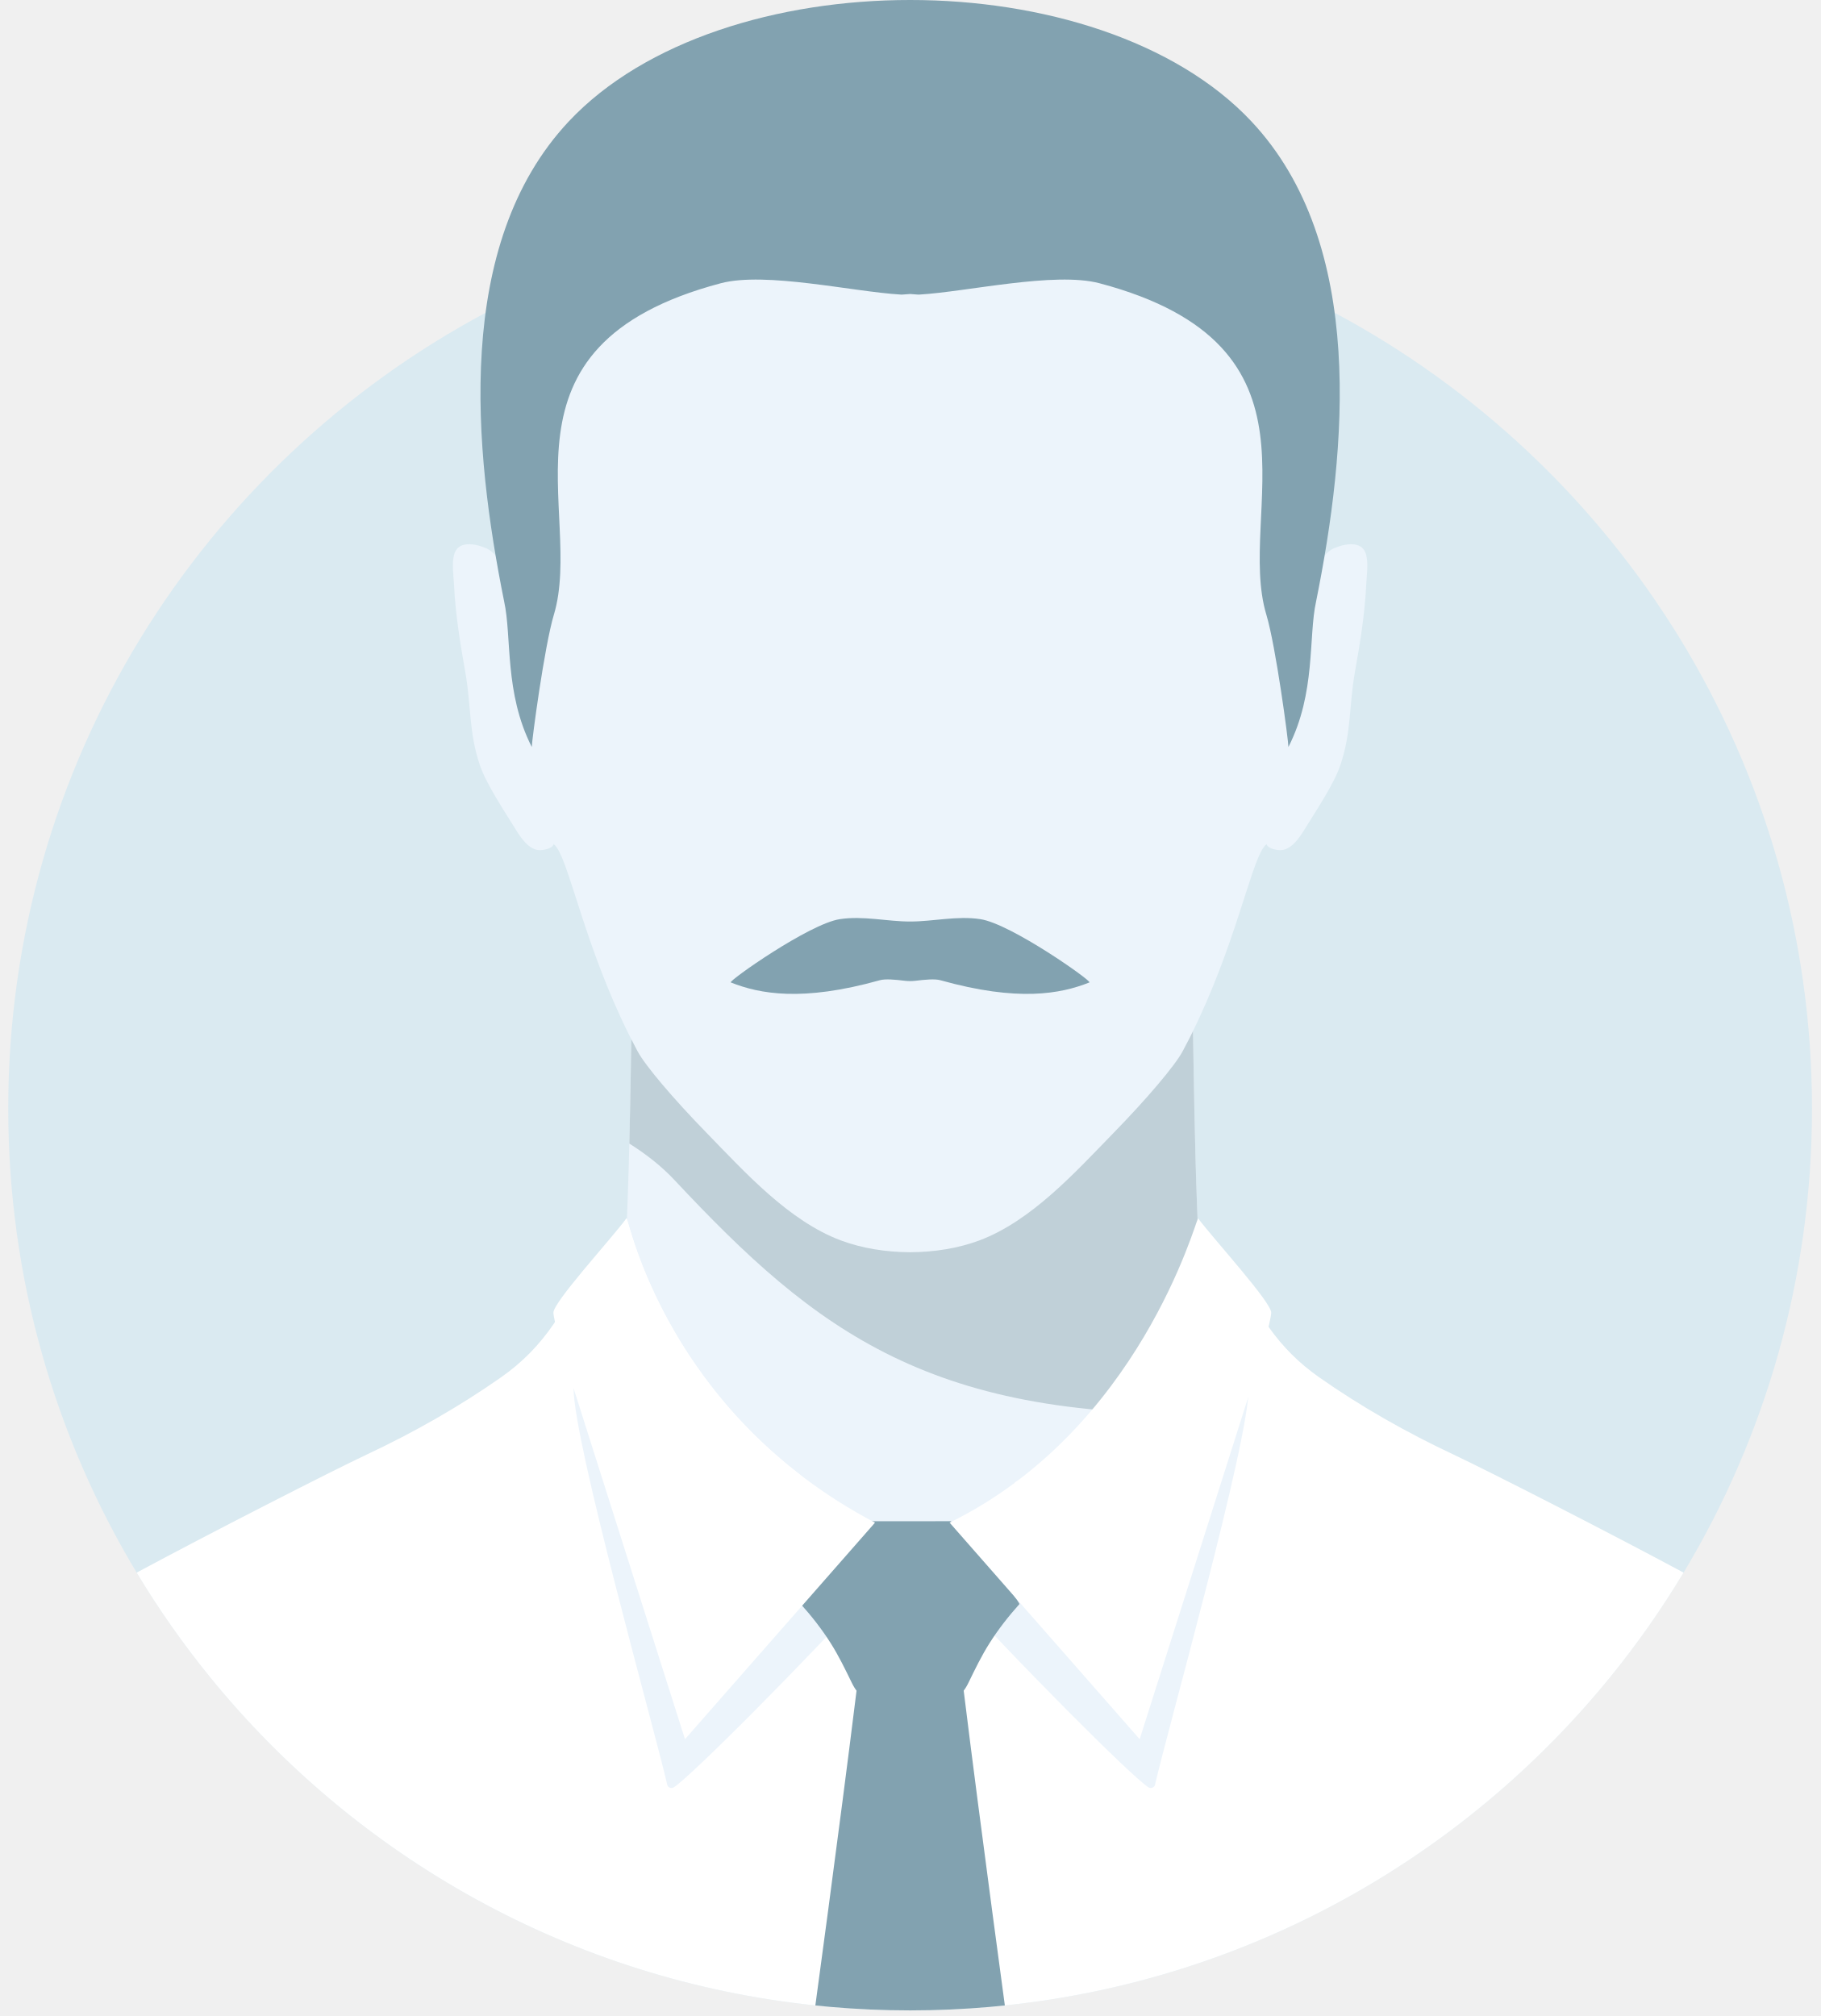
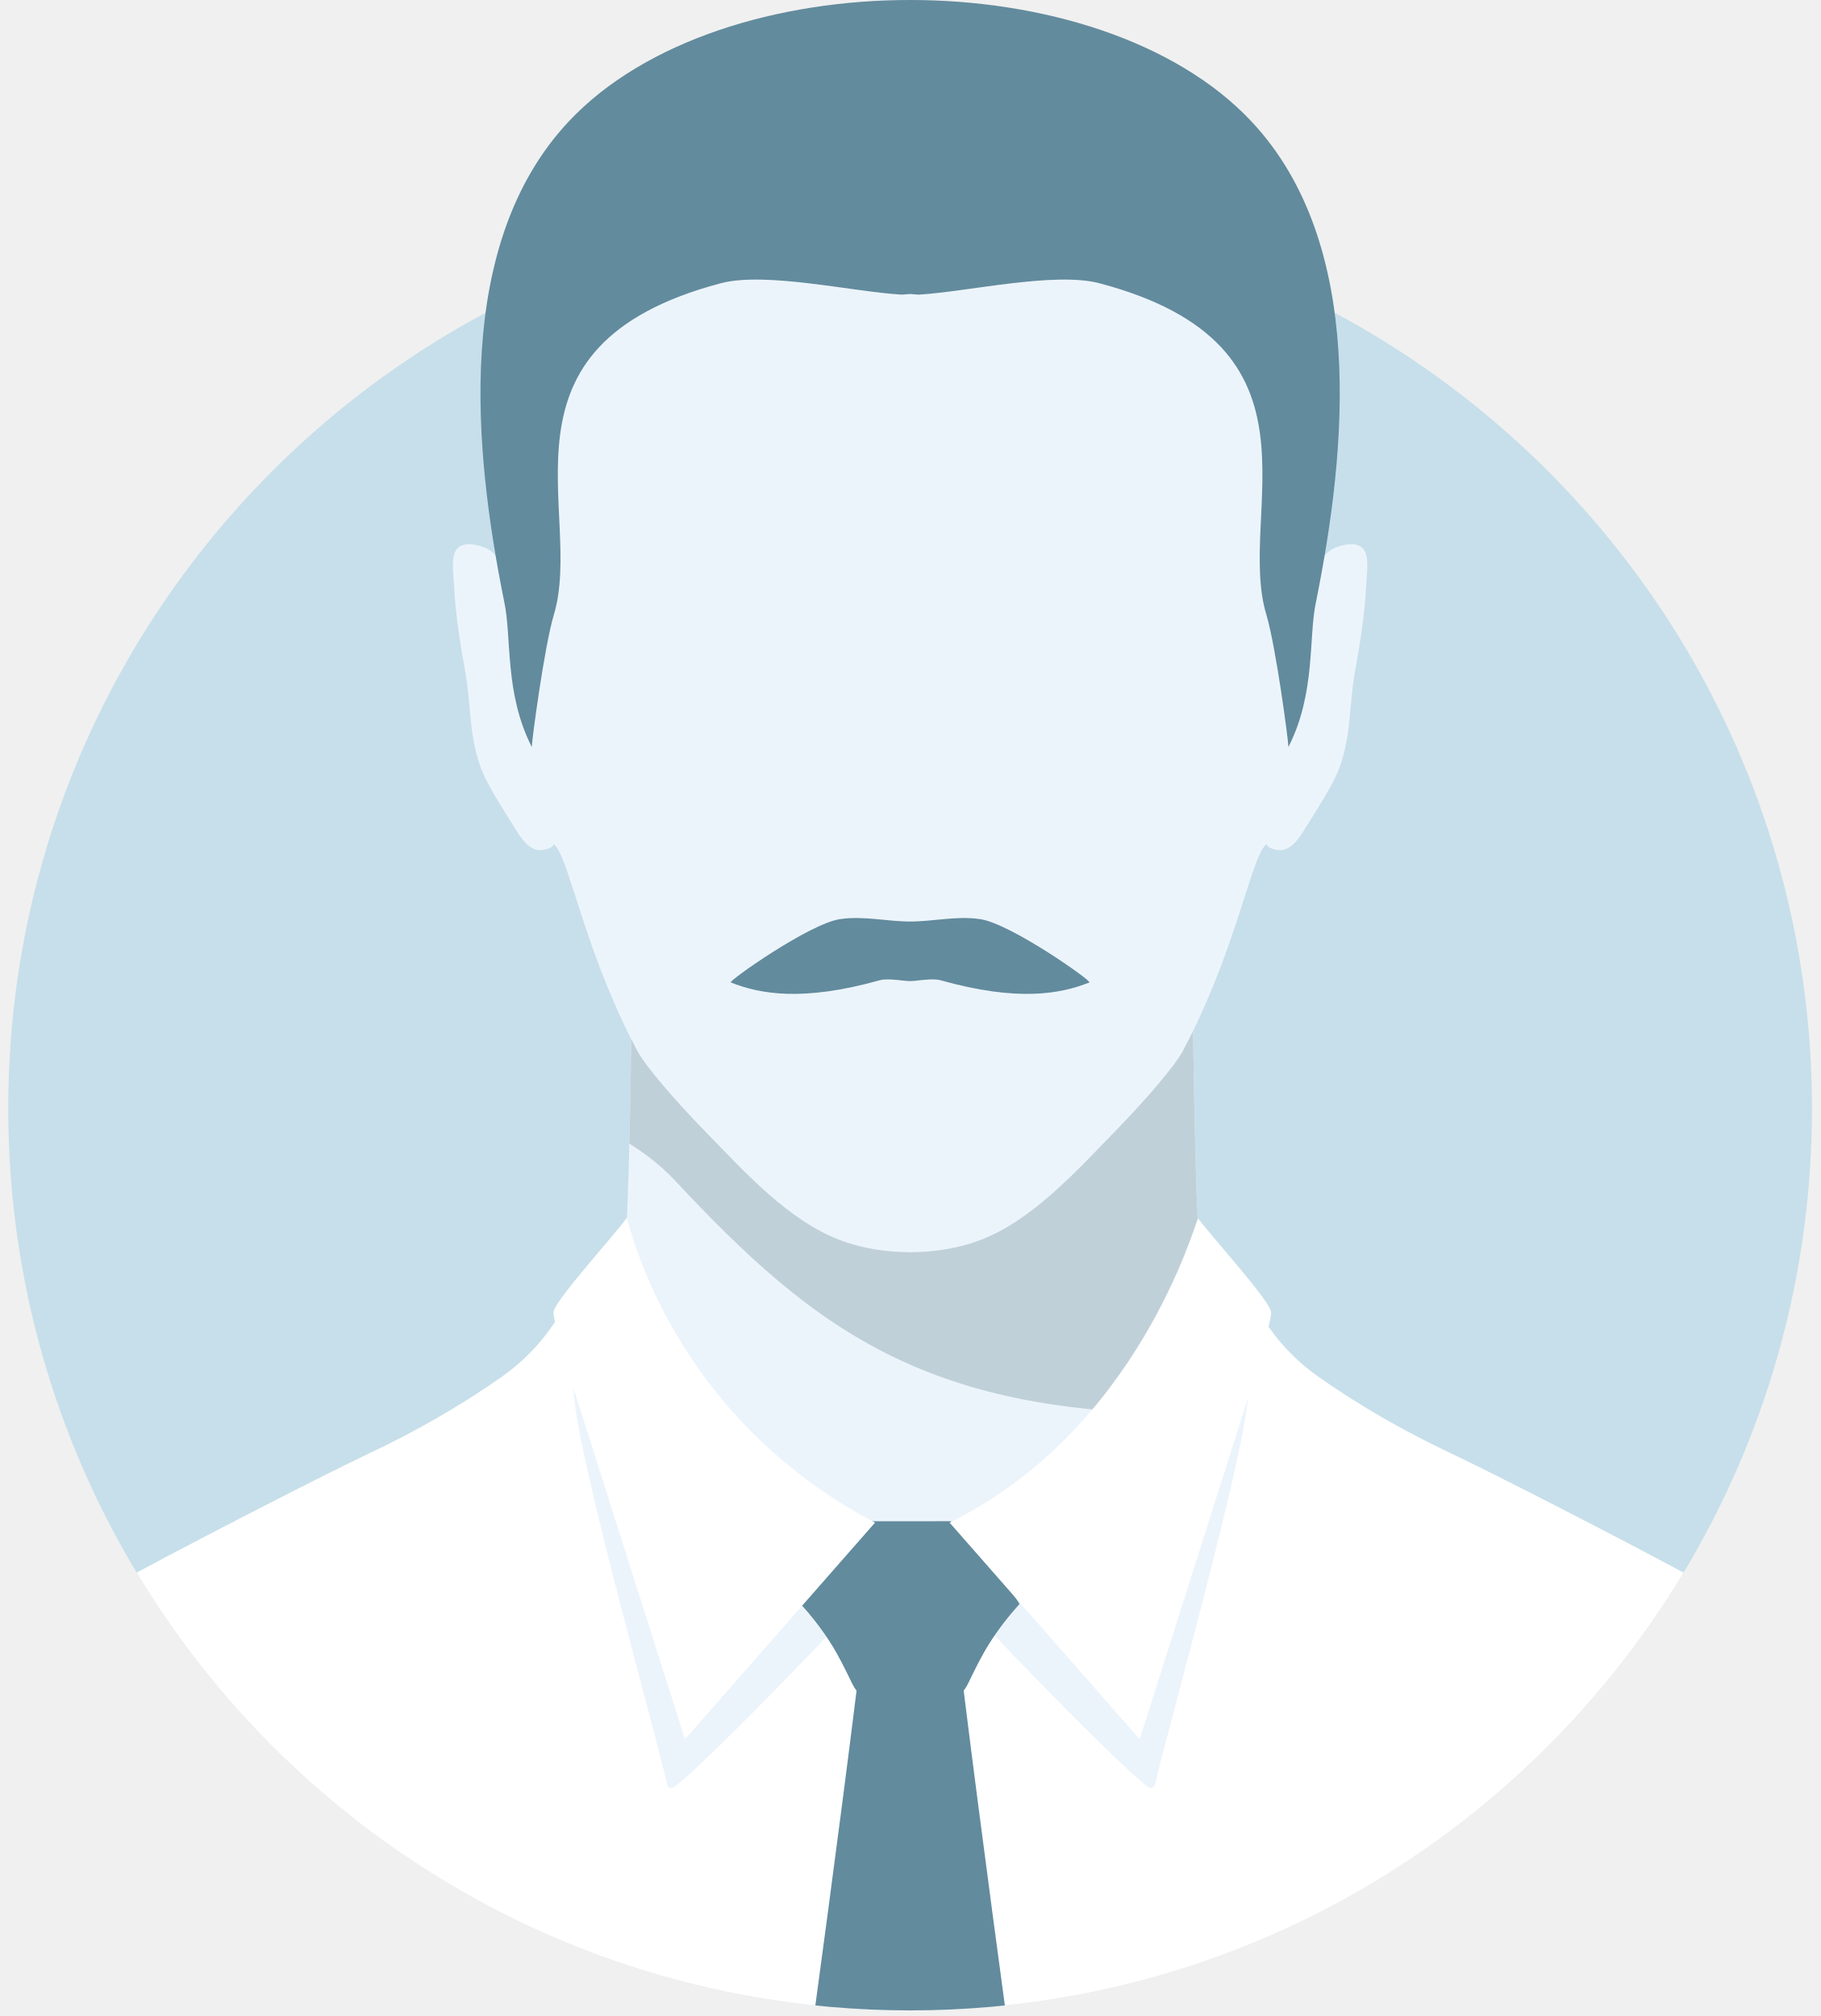
<svg xmlns="http://www.w3.org/2000/svg" width="205" height="227" viewBox="0 0 205 227" fill="none">
-   <path d="M204.012 124.827C204.012 143.936 198.733 161.812 189.553 177.076C187.085 181.18 184.337 185.097 181.333 188.795C164.823 209.126 140.609 222.946 113.136 225.811C112.576 225.874 112.016 225.926 111.454 225.976C108.494 226.235 105.498 226.369 102.47 226.369C99.442 226.369 96.446 226.235 93.483 225.976C92.923 225.926 92.361 225.874 91.801 225.811C64.331 222.946 40.117 209.126 23.606 188.795C20.602 185.097 17.852 181.18 15.387 177.076C6.207 161.812 0.928 143.936 0.928 124.827C0.928 86.029 22.688 52.312 54.669 35.218C68.916 27.603 85.188 23.285 102.47 23.285C119.749 23.285 136.021 27.601 150.268 35.216C182.252 52.312 204.012 86.029 204.012 124.827Z" fill="#DAEAF1" />
+   <path d="M204.012 124.827C204.012 143.936 198.733 161.812 189.553 177.076C187.085 181.18 184.337 185.097 181.333 188.795C164.823 209.126 140.609 222.946 113.136 225.811C112.576 225.874 112.016 225.926 111.454 225.976C108.494 226.235 105.498 226.369 102.47 226.369C99.442 226.369 96.446 226.235 93.483 225.976C92.923 225.926 92.361 225.874 91.801 225.811C64.331 222.946 40.117 209.126 23.606 188.795C20.602 185.097 17.852 181.18 15.387 177.076C6.207 161.812 0.928 143.936 0.928 124.827C0.928 86.029 22.688 52.312 54.669 35.218C68.916 27.603 85.188 23.285 102.47 23.285C119.749 23.285 136.021 27.601 150.268 35.216C182.252 52.312 204.012 86.029 204.012 124.827Z" fill="#C7DFEA" />
  <path d="M138.403 158.719C138.371 158.768 138.22 158.936 138.073 159.095C138.073 159.095 138.073 159.095 138.071 159.095C137.934 159.239 137.798 159.381 137.759 159.415C137.176 159.936 135.83 161.105 133.868 162.558C133.779 162.623 133.687 162.691 133.593 162.759C127.718 167.056 116.662 173.593 103.977 173.3C103.553 173.308 103.129 173.311 102.708 173.305C102.287 173.311 101.863 173.308 101.439 173.3C88.755 173.593 77.698 167.056 71.823 162.759C71.729 162.691 71.638 162.623 71.549 162.558C69.583 161.105 68.241 159.936 67.657 159.415C67.571 159.339 67.073 158.813 67.011 158.719C67.199 158.583 68.398 156.568 68.497 156.353C70.578 151.954 70.162 145.995 70.405 141.198C70.614 137.056 70.756 132.911 70.858 128.765C70.928 125.879 70.983 122.99 71.03 120.101C71.059 118.358 71.08 116.879 71.104 115.759C71.104 117.188 76.385 121.689 77.654 122.574C85.672 128.158 93.52 133.939 102.708 134.086C111.896 133.939 119.744 128.158 127.762 122.574C129.032 121.689 134.313 117.188 134.313 115.757C134.334 116.877 134.357 118.358 134.386 120.101C134.501 127.135 134.655 134.172 135.011 141.198C135.255 145.995 134.839 151.954 136.919 156.353C137.019 156.568 138.217 158.583 138.403 158.719Z" fill="#ECF4FB" />
-   <path d="M139.746 157.672V157.675C139.727 157.675 139.727 157.672 139.746 157.672Z" fill="#040606" />
-   <path d="M89.165 110.253C89.155 110.24 89.155 110.243 89.165 110.253Z" fill="#B63843" />
  <path d="M138.403 158.719C138.371 158.768 138.22 158.936 138.073 159.096C138.073 159.096 138.073 159.096 138.07 159.096C104.901 160.153 91.882 149.907 75.958 132.89C74.474 131.304 72.749 129.959 70.857 128.765C70.928 125.879 70.983 122.99 71.03 120.101C71.059 118.358 71.08 116.879 71.103 115.759C71.103 117.188 76.384 121.689 77.654 122.574C85.672 128.158 93.52 133.939 102.708 134.086C111.896 133.939 119.744 128.158 127.762 122.574C129.032 121.689 134.312 117.188 134.312 115.757C134.333 116.877 134.357 118.358 134.386 120.101C134.501 127.135 134.655 134.172 135.011 141.198C135.255 145.995 134.838 151.954 136.919 156.353C137.018 156.568 138.217 158.583 138.403 158.719Z" fill="#C0D0D8" />
  <path d="M153.819 62.484C153.631 61.749 153.149 61.414 152.568 61.314C151.846 61.186 150.964 61.419 150.294 61.688C148.148 62.552 147.243 66.525 146.924 68.438C146.926 68.288 146.84 68.163 146.821 68.011C144.88 50.3 146.356 31.466 118.551 25.154C113.466 24 107.874 27.085 102.47 27.559C97.066 27.085 91.474 24 86.389 25.154C58.584 31.466 60.06 50.3 58.118 68.011C58.1 68.163 58.014 68.288 58.014 68.438C57.697 66.525 56.792 62.552 54.646 61.688C53.973 61.419 53.094 61.186 52.372 61.314C51.788 61.414 51.309 61.749 51.118 62.484C50.856 63.505 51.068 64.813 51.118 65.86C51.278 69.136 51.801 72.386 52.377 75.613C53.073 79.52 52.762 82.422 54.039 86.186C54.756 88.297 56.839 91.404 58.014 93.317C58.592 94.259 59.563 95.787 60.871 95.729C60.971 95.727 62.182 95.625 62.332 95.049C62.334 95.049 62.337 95.049 62.337 95.049C62.46 95.138 62.583 95.277 62.708 95.463C64.218 97.695 65.935 106.634 70.748 116.364C70.766 116.395 70.782 116.429 70.797 116.461C70.876 116.618 70.952 116.772 71.03 116.926C71.274 117.408 71.525 117.892 71.787 118.376C72.647 119.986 75.777 123.683 79.577 127.582C83.856 131.974 88.815 137.488 94.692 139.678C97.016 140.544 99.727 140.994 102.47 141C105.212 140.994 107.924 140.544 110.247 139.678C116.122 137.488 121.081 131.974 125.36 127.582C129.16 123.683 132.292 119.986 133.153 118.376C133.412 117.892 133.664 117.408 133.91 116.926C133.985 116.772 134.064 116.618 134.142 116.461C134.158 116.429 134.174 116.395 134.19 116.364C139.005 106.634 140.721 97.695 142.231 95.463C142.357 95.277 142.48 95.138 142.603 95.049H142.606C142.757 95.625 143.966 95.727 144.068 95.729C145.377 95.787 146.348 94.259 146.926 93.317C148.101 91.404 150.184 88.297 150.901 86.186C152.176 82.422 151.867 79.52 152.56 75.613C153.139 72.386 153.662 69.136 153.822 65.86C153.871 64.813 154.081 63.505 153.819 62.484Z" fill="#ECF4FB" />
-   <path d="M140.907 13.681C132.324 4.525 117.287 -0.008 102.47 4.86621e-05C87.653 -0.008 72.616 4.525 64.03 13.681C51.063 27.517 53.332 50.695 56.76 67.715C57.645 71.717 56.763 78.002 59.874 84.11C59.869 83.451 61.29 72.769 62.36 69.215C65.83 57.69 54.525 38.948 81.144 31.895C86.193 30.558 96.045 32.853 101.397 33.167C101.434 33.169 101.473 33.169 101.509 33.172C101.546 33.169 101.583 33.169 101.622 33.167C101.891 33.151 102.177 33.13 102.47 33.104C102.763 33.13 103.046 33.151 103.318 33.167C103.354 33.169 103.394 33.169 103.43 33.172C103.467 33.169 103.503 33.169 103.543 33.167C108.892 32.853 118.747 30.558 123.795 31.895C150.414 38.948 139.109 57.69 142.579 69.215C143.65 72.769 145.068 83.451 145.063 84.11C148.177 78.002 147.292 71.717 148.18 67.715C151.608 50.695 153.877 27.517 140.907 13.681Z" fill="#82A2B0" />
-   <path d="M110.383 103.497C107.748 103.094 105.042 103.766 102.47 103.763C99.895 103.766 97.189 103.094 94.553 103.497C91.097 104.023 81.95 110.489 82.28 110.622C85.53 111.915 90.314 112.823 99.055 110.374C99.68 110.198 100.758 110.301 101.87 110.434C102.268 110.481 102.671 110.481 103.069 110.434C104.181 110.301 105.257 110.198 105.882 110.374C114.625 112.823 119.409 111.915 122.657 110.622C122.989 110.489 113.843 104.023 110.383 103.497Z" fill="#82A2B0" />
+   <path d="M140.907 13.681C132.324 4.525 117.287 -0.008 102.47 4.57764e-05C87.653 -0.008 72.616 4.525 64.03 13.681C51.063 27.517 53.332 50.695 56.76 67.715C57.645 71.717 56.763 78.002 59.874 84.11C59.869 83.451 61.29 72.769 62.36 69.215C65.83 57.69 54.525 38.948 81.144 31.895C86.193 30.558 96.045 32.853 101.397 33.167C101.434 33.169 101.473 33.169 101.509 33.172C101.546 33.169 101.583 33.169 101.622 33.167C101.891 33.151 102.177 33.13 102.47 33.104C102.763 33.13 103.046 33.151 103.318 33.167C103.354 33.169 103.394 33.169 103.43 33.172C103.467 33.169 103.503 33.169 103.543 33.167C108.892 32.853 118.747 30.558 123.795 31.895C150.414 38.948 139.109 57.69 142.579 69.215C143.65 72.769 145.068 83.451 145.063 84.11C148.177 78.002 147.292 71.717 148.18 67.715C151.608 50.695 153.877 27.517 140.907 13.681Z" fill="#628B9D" />
+   <path d="M110.383 103.497C107.748 103.094 105.042 103.766 102.47 103.763C99.895 103.766 97.189 103.094 94.553 103.497C91.097 104.023 81.95 110.489 82.28 110.622C85.53 111.915 90.314 112.823 99.055 110.374C99.68 110.198 100.758 110.301 101.87 110.434C102.268 110.481 102.671 110.481 103.069 110.434C104.181 110.301 105.257 110.198 105.882 110.374C114.625 112.823 119.409 111.915 122.657 110.622C122.989 110.489 113.843 104.023 110.383 103.497Z" fill="#628B9D" />
  <path d="M189.553 177.076C187.085 181.18 184.338 185.097 181.333 188.795C164.823 209.126 140.609 222.946 113.136 225.811C112.576 225.874 112.016 225.926 111.454 225.976C108.494 226.235 105.498 226.369 102.47 226.369C99.442 226.369 96.446 226.235 93.483 225.976C92.923 225.926 92.361 225.874 91.801 225.811C64.331 222.946 40.117 209.126 23.606 188.795C20.602 185.097 17.852 181.18 15.387 177.076C23.528 172.693 37.194 165.711 41.339 163.759C46.588 161.291 51.683 158.405 56.433 155.071C58.801 153.409 60.714 151.454 62.345 149.067C62.392 148.997 62.439 148.929 62.483 148.861C62.483 148.858 62.483 148.858 62.483 148.858C62.483 148.858 62.483 148.858 62.486 148.858C64.19 146.354 65.802 143.784 67.448 141.24C68.267 139.979 69.719 138.443 70.546 137.181C70.551 137.226 70.562 137.276 70.58 137.336V137.338C70.606 137.427 70.648 137.535 70.701 137.658C70.701 137.66 70.703 137.666 70.703 137.668C70.703 137.671 70.706 137.671 70.706 137.671C70.711 137.689 70.714 137.707 70.721 137.726C70.724 137.739 70.727 137.752 70.732 137.765C70.748 137.817 70.761 137.872 70.779 137.93C70.784 137.943 70.787 137.956 70.792 137.972C70.803 138.014 70.818 138.061 70.831 138.108C70.834 138.116 70.837 138.126 70.839 138.134C70.844 138.155 70.85 138.173 70.858 138.194C70.868 138.233 70.881 138.275 70.891 138.315C70.899 138.336 70.905 138.356 70.91 138.377C70.96 138.537 71.012 138.712 71.07 138.903C71.088 138.956 71.106 139.011 71.122 139.066C71.158 139.181 71.195 139.301 71.234 139.424C71.255 139.482 71.271 139.539 71.292 139.6C71.305 139.641 71.321 139.686 71.336 139.733C71.444 140.068 71.567 140.429 71.705 140.819C71.729 140.882 71.752 140.95 71.776 141.015C71.878 141.3 71.988 141.596 72.106 141.905C72.153 142.028 72.197 142.151 72.247 142.277C72.32 142.465 72.396 142.656 72.477 142.855C72.556 143.051 72.637 143.25 72.723 143.454C72.752 143.522 72.778 143.59 72.807 143.661C72.849 143.758 72.891 143.857 72.935 143.959C73.15 144.456 73.38 144.977 73.631 145.514C73.684 145.629 73.741 145.747 73.796 145.867C73.846 145.972 73.896 146.076 73.948 146.181C73.961 146.207 73.972 146.233 73.985 146.26C74.029 146.349 74.071 146.438 74.116 146.526C74.155 146.613 74.199 146.697 74.241 146.783C74.529 147.359 74.833 147.95 75.162 148.552C75.243 148.704 75.327 148.853 75.411 149.007C75.644 149.426 75.887 149.853 76.144 150.284C76.207 150.389 76.267 150.494 76.329 150.598C76.445 150.787 76.562 150.978 76.677 151.172C76.822 151.402 76.963 151.632 77.112 151.865C77.238 152.064 77.368 152.265 77.502 152.467C77.512 152.488 77.525 152.509 77.541 152.527C77.633 152.666 77.724 152.807 77.819 152.946C77.915 153.092 78.015 153.239 78.114 153.385C78.423 153.838 78.745 154.293 79.08 154.754C79.164 154.869 79.25 154.984 79.336 155.102C79.407 155.199 79.478 155.296 79.551 155.39C80.142 156.18 80.773 156.978 81.445 157.777C81.563 157.918 81.681 158.057 81.802 158.198C81.883 158.295 81.966 158.389 82.05 158.486C82.089 158.53 82.129 158.575 82.168 158.617C82.249 158.713 82.333 158.808 82.419 158.905C82.539 159.043 82.662 159.182 82.788 159.318C82.895 159.436 83.003 159.556 83.113 159.674C83.233 159.805 83.351 159.933 83.471 160.061C83.591 160.189 83.714 160.315 83.837 160.443C84.298 160.927 84.774 161.406 85.266 161.888C85.305 161.922 85.342 161.956 85.379 161.992C85.387 162 85.394 162.008 85.402 162.016C85.444 162.058 85.486 162.097 85.528 162.136C85.646 162.249 85.763 162.361 85.881 162.474C86.57 163.12 87.284 163.761 88.032 164.392C88.155 164.497 88.278 164.601 88.401 164.704C88.543 164.821 88.684 164.939 88.825 165.054C89.131 165.305 89.44 165.551 89.757 165.797C89.854 165.873 89.951 165.952 90.05 166.028C91.628 168.344 93.172 170.654 94.569 172.813V172.816C94.59 172.842 94.609 172.871 94.627 172.9C94.873 173.282 95.116 173.659 95.355 174.033C95.483 174.232 95.608 174.428 95.731 174.624C96.597 175.99 97.935 176.925 99.458 177.432C100.41 177.749 101.439 177.901 102.47 177.882C103.564 177.901 104.655 177.731 105.657 177.372C107.107 176.851 108.374 175.938 109.208 174.624C109.276 174.514 109.347 174.407 109.415 174.297V174.295C109.473 174.206 109.528 174.119 109.585 174.033C109.823 173.659 110.067 173.279 110.315 172.897C110.334 172.868 110.352 172.842 110.37 172.813V172.811C111.579 170.945 113.1 169.445 114.453 167.446L114.251 166.965C114.254 166.965 114.254 166.965 114.254 166.965C114.463 166.651 114.879 166.818 115.091 166.507C129.568 155.34 134.81 137.773 134.854 137.836C134.854 137.836 134.854 137.838 134.857 137.838C135.692 138.951 136.809 140.191 137.492 141.24C138.314 142.512 139.13 143.792 139.949 145.066C140.774 146.338 141.601 147.607 142.454 148.861C142.501 148.929 142.545 148.997 142.592 149.067C142.671 149.18 142.75 149.29 142.828 149.4C142.828 149.403 142.828 149.402 142.828 149.402C144.409 151.64 146.251 153.487 148.507 155.071C153.256 158.405 158.352 161.291 163.601 163.759C167.749 165.711 181.412 172.696 189.553 177.076Z" fill="white" />
-   <path d="M113.136 225.811C112.576 225.874 112.016 225.926 111.454 225.976C108.494 226.235 105.498 226.369 102.47 226.369C99.442 226.369 96.446 226.235 93.483 225.976C92.923 225.926 92.361 225.874 91.801 225.811C92.285 222.273 92.759 218.73 93.23 215.187C94.326 206.922 95.417 198.653 96.438 190.37C96.482 189.999 96.53 189.627 96.574 189.256C96.566 189.237 96.558 189.216 96.55 189.195C96.506 189.072 96.462 188.949 96.414 188.829C96.289 188.502 96.514 188.083 96.865 188.062C98.678 187.95 100.484 187.832 102.3 187.814C104.187 187.798 106.071 187.874 107.958 187.986C108.447 188.015 108.549 188.591 108.324 188.91C108.382 189.397 108.442 189.884 108.502 190.37C109.523 198.653 110.614 206.922 111.71 215.187C112.179 218.73 112.655 222.273 113.136 225.811Z" fill="#82A2B0" />
+   <path d="M113.136 225.811C112.576 225.874 112.016 225.926 111.454 225.976C108.494 226.235 105.498 226.369 102.47 226.369C99.442 226.369 96.446 226.235 93.483 225.976C92.923 225.926 92.361 225.874 91.801 225.811C92.285 222.273 92.759 218.73 93.23 215.187C94.326 206.922 95.417 198.653 96.438 190.37C96.482 189.999 96.53 189.627 96.574 189.256C96.566 189.237 96.558 189.216 96.55 189.195C96.506 189.072 96.462 188.949 96.414 188.829C96.289 188.502 96.514 188.083 96.865 188.062C98.678 187.95 100.484 187.832 102.3 187.814C104.187 187.798 106.071 187.874 107.958 187.986C108.447 188.015 108.549 188.591 108.324 188.91C108.382 189.397 108.442 189.884 108.502 190.37C109.523 198.653 110.614 206.922 111.71 215.187C112.179 218.73 112.655 222.273 113.136 225.811Z" fill="#628B9D" />
  <path d="M99.631 177.241C90.61 187.18 77.719 200.084 75.866 201.249C75.589 201.424 75.196 201.28 75.126 200.969C73.705 194.727 64.59 162.505 64.58 156.316C64.58 155.95 83.667 179.097 84.107 178.96C84.544 178.824 96.401 171.447 96.849 172.026C97.686 173.109 98.395 174.271 98.953 175.501C99.212 176.069 99.437 176.647 99.631 177.241Z" fill="#ECF4FB" />
  <path d="M105.54 177.241C114.557 187.18 127.451 200.084 129.301 201.249C129.579 201.424 129.971 201.28 130.042 200.969C131.465 194.727 140.58 162.505 140.591 156.316C140.591 155.95 121.5 179.097 121.063 178.96C120.623 178.824 108.766 171.447 108.319 172.026C107.481 173.109 106.775 174.271 106.215 175.501C105.958 176.069 105.731 176.647 105.54 177.241Z" fill="#ECF4FB" />
-   <path d="M107.026 171.285C106.351 171.288 104.26 171.293 102.569 171.293C100.879 171.293 98.589 171.29 97.911 171.288C97.511 171.285 89.958 180.392 90.17 180.63C91.4 181.999 92.534 183.449 93.517 185.003C94.428 186.437 95.153 187.942 95.896 189.465C96.234 190.161 96.673 190.81 97.356 191.208C98.05 191.613 98.861 191.823 99.644 191.99C100.578 192.189 101.523 192.294 102.47 192.302C103.417 192.294 104.362 192.189 105.296 191.99C106.076 191.823 106.887 191.613 107.583 191.208C108.264 190.81 108.706 190.161 109.044 189.465C109.784 187.942 110.512 186.437 111.422 185.003C112.406 183.449 113.539 181.999 114.767 180.63C114.981 180.392 107.426 171.28 107.026 171.285Z" fill="#82A2B0" />
+   <path d="M107.026 171.285C106.351 171.288 104.26 171.293 102.569 171.293C100.879 171.293 98.589 171.29 97.911 171.288C97.511 171.285 89.958 180.392 90.17 180.63C91.4 181.999 92.534 183.449 93.517 185.003C94.428 186.437 95.153 187.942 95.896 189.465C96.234 190.161 96.673 190.81 97.356 191.208C98.05 191.613 98.861 191.823 99.644 191.99C100.578 192.189 101.523 192.294 102.47 192.302C103.417 192.294 104.362 192.189 105.296 191.99C106.076 191.823 106.887 191.613 107.583 191.208C108.264 190.81 108.706 190.161 109.044 189.465C109.784 187.942 110.512 186.437 111.422 185.003C112.406 183.449 113.539 181.999 114.767 180.63C114.981 180.392 107.426 171.28 107.026 171.285Z" fill="#628B9D" />
  <path d="M98.518 171.447L77.123 195.832C75.314 190.137 73.506 184.44 71.698 178.746C69.062 170.44 66.424 162.134 63.789 153.828C63.525 152.998 62.345 148.693 62.308 147.817C62.264 146.665 68.615 139.728 70.546 137.181C70.837 137.543 75.175 159.169 98.518 171.447Z" fill="white" />
  <path d="M106.916 171.447L128.315 195.832C130.12 190.137 131.929 184.44 133.737 178.746C136.375 170.44 139.01 162.134 141.648 153.828C141.909 152.998 143.092 148.693 143.126 147.817C143.173 146.665 136.822 139.728 134.888 137.181C134.6 137.543 128.244 160.969 106.916 171.447Z" fill="white" />
</svg>
